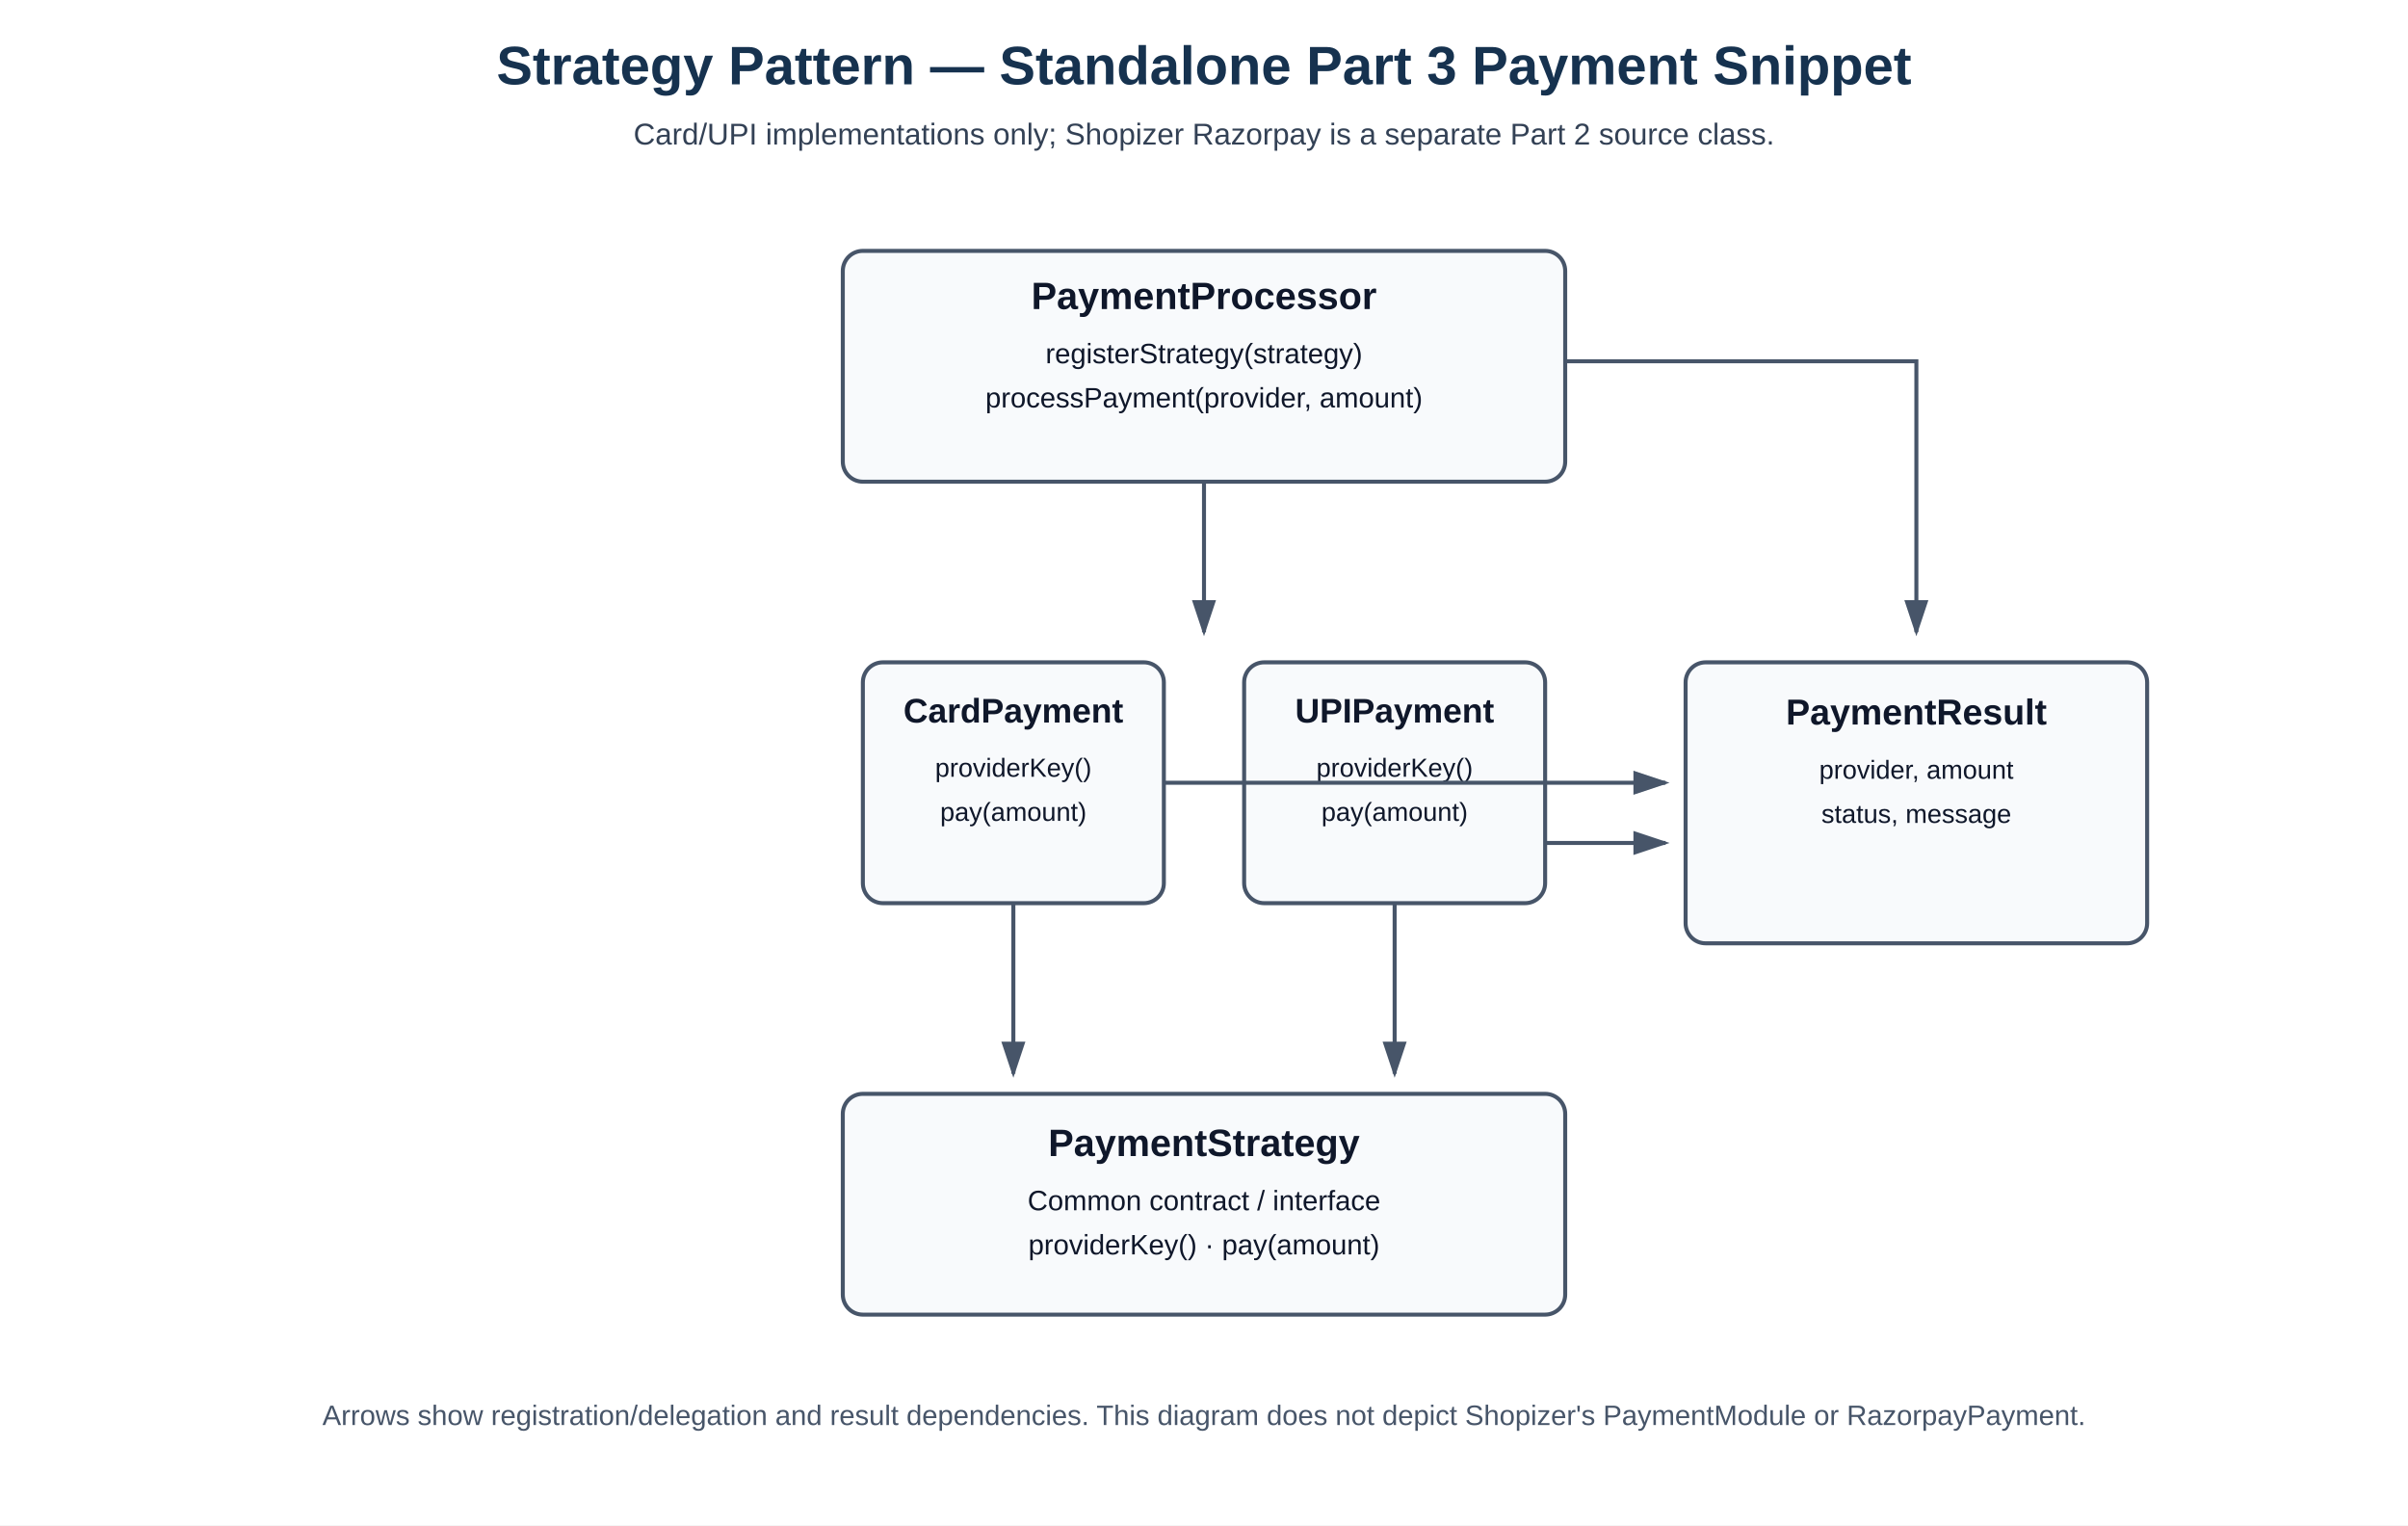
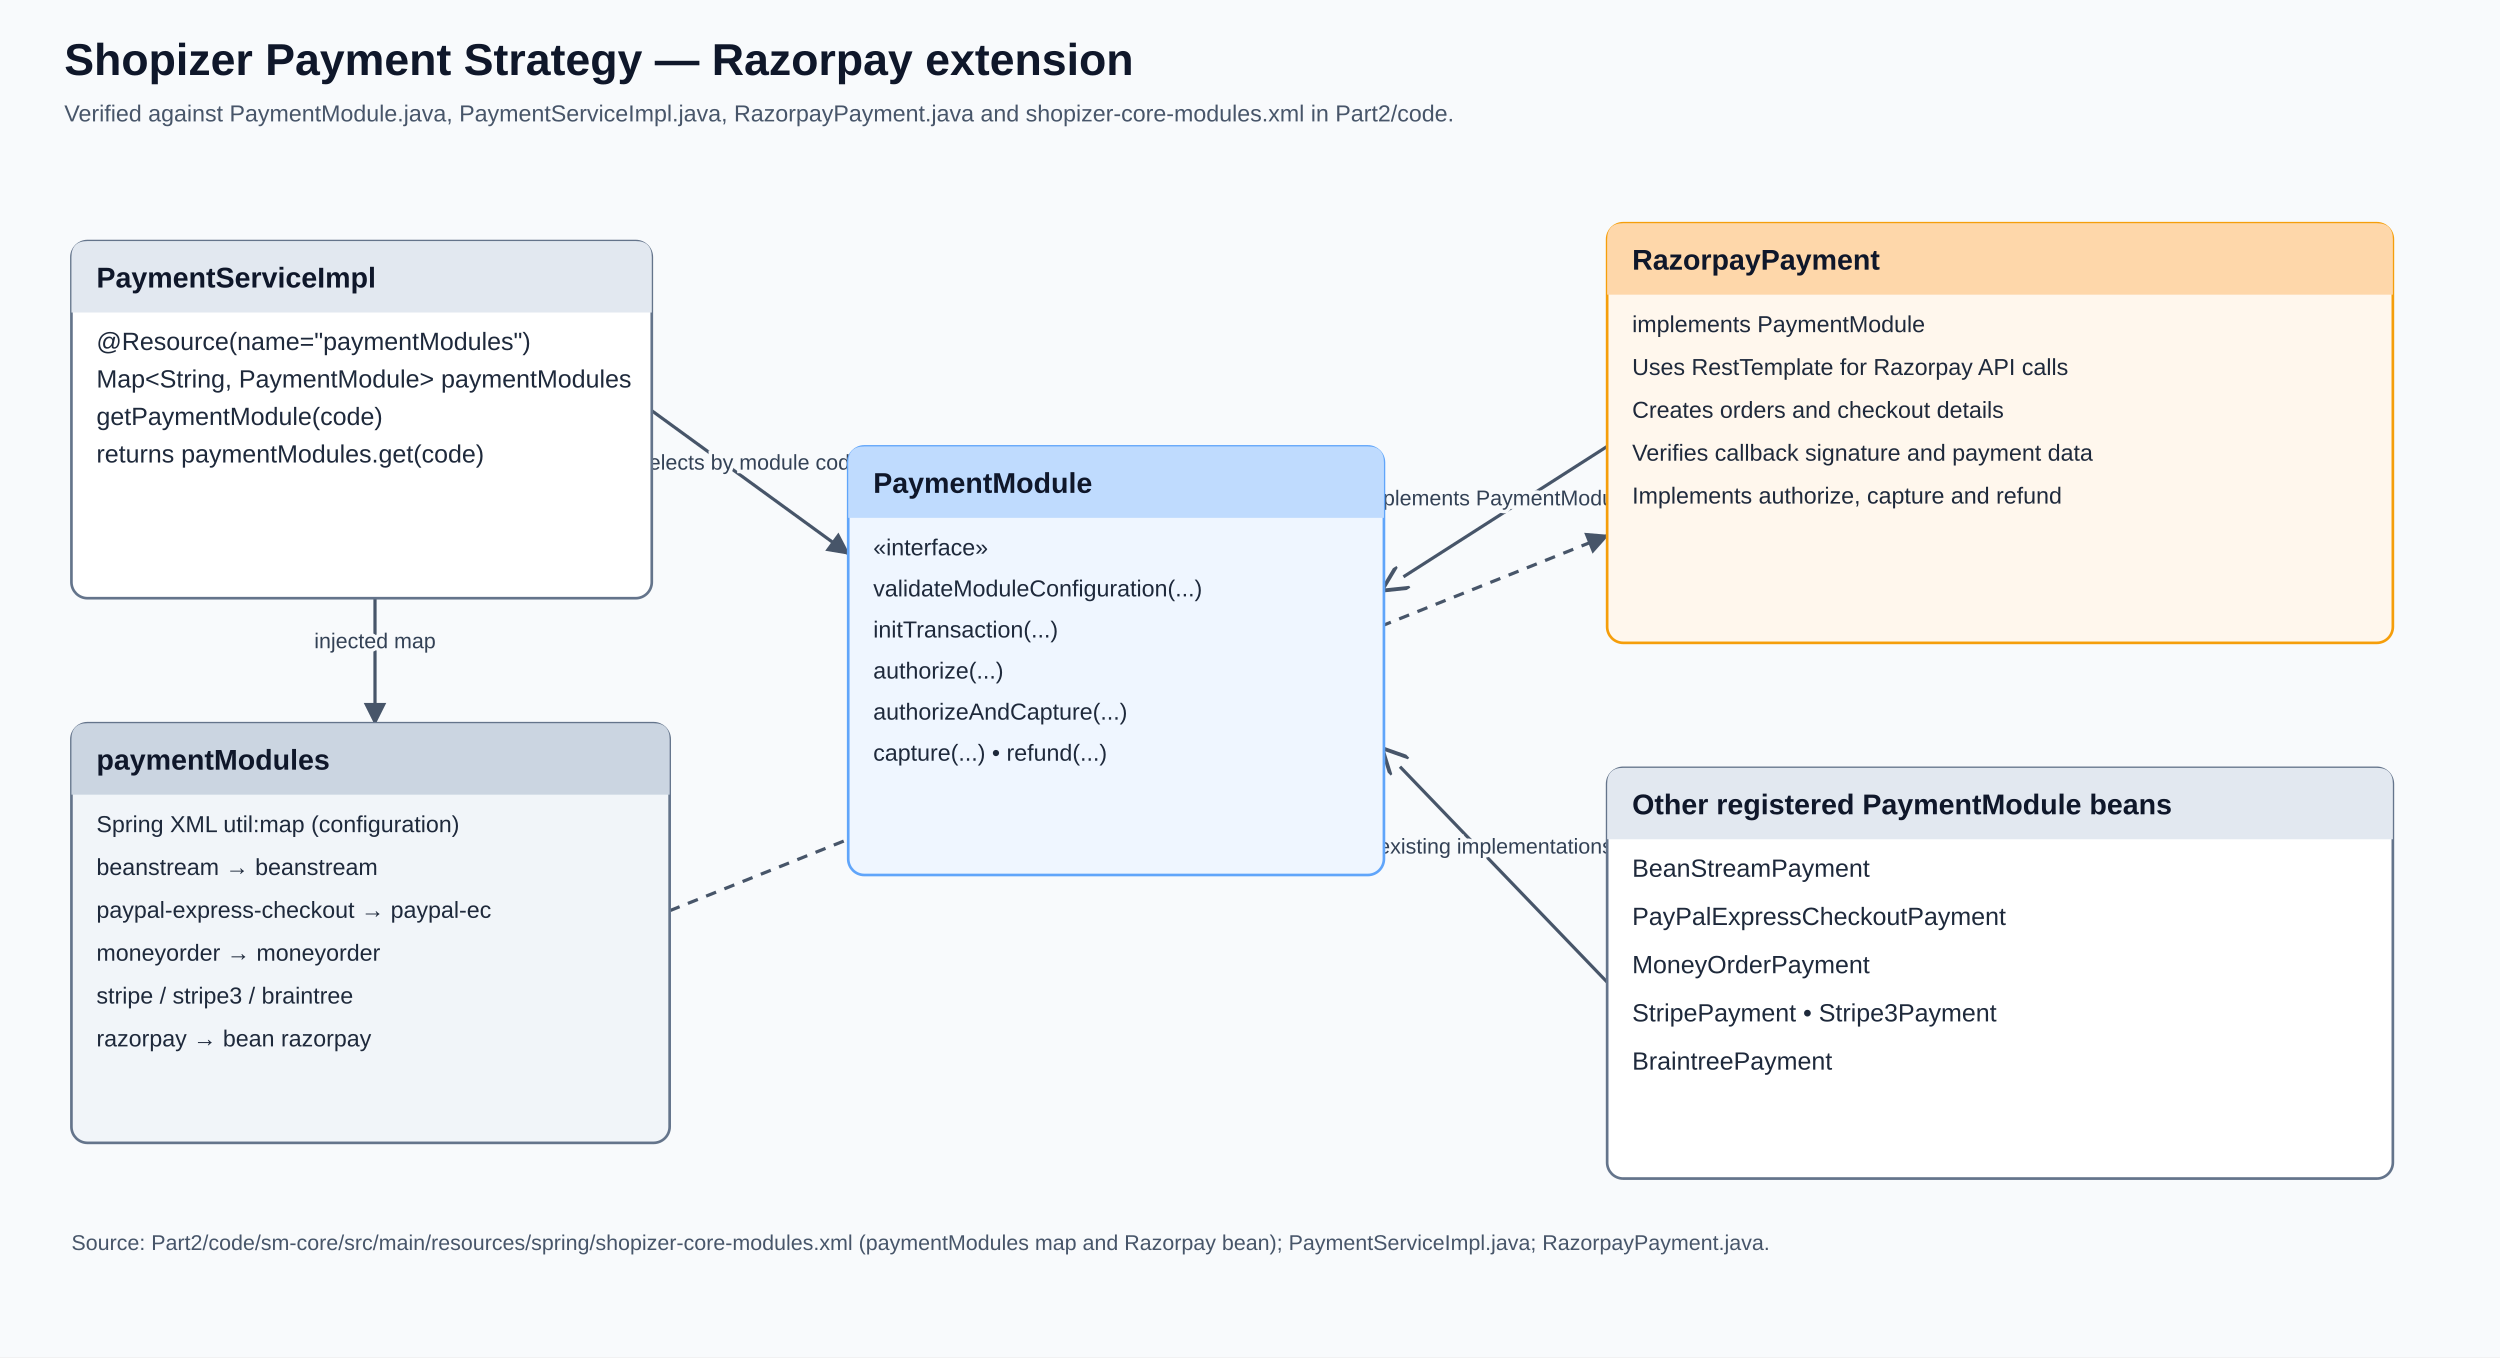
- <svg xmlns="http://www.w3.org/2000/svg" width="1200" height="760" viewBox="0 0 1200 760">
-   <rect width="1200" height="760" fill="#ffffff" />
-   <text x="600" y="42" font-family="Arial" font-size="27" font-weight="bold" text-anchor="middle" fill="#16324f">Strategy Pattern — Standalone Part 3 Payment Snippet</text>
-   <text x="600" y="72" font-family="Arial" font-size="15" text-anchor="middle" fill="#334155">Card/UPI implementations only; Shopizer Razorpay is a separate Part 2 source class.</text>
+ <svg xmlns="http://www.w3.org/2000/svg" width="1400" height="760" viewBox="0 0 1400 760" role="img" aria-labelledby="title desc">
  <defs>
-     <marker id="arrow" markerWidth="10" markerHeight="10" refX="8" refY="3" orient="auto">
-       <path d="M0,0 L0,6 L9,3 z" fill="#475569" />
+     <marker id="arrow" viewBox="0 0 10 10" refX="9" refY="5" markerWidth="7" markerHeight="7" orient="auto-start-reverse">
+       <path d="M 0 0 L 10 5 L 0 10 z" fill="#475569" />
+     </marker>
+     <marker id="openArrow" viewBox="0 0 10 10" refX="9" refY="5" markerWidth="8" markerHeight="8" orient="auto-start-reverse">
+       <path d="M 0 0 L 10 5 L 0 10" stroke="#475569" stroke-width="1.5" fill="#f8fafc" />
    </marker>
  </defs>
-   <g stroke="#475569" stroke-width="2" fill="#f8fafc">
-     <rect x="420" y="125" width="360" height="115" rx="10" />
-     <rect x="430" y="330" width="150" height="120" rx="10" />
-     <rect x="620" y="330" width="150" height="120" rx="10" />
-     <rect x="840" y="330" width="230" height="140" rx="10" />
-     <rect x="420" y="545" width="360" height="110" rx="10" />
+   <rect width="1400" height="760" fill="#f8fafc" />
+   <text x="36" y="42" font-family="Arial,Helvetica,sans-serif" font-size="25" font-weight="700" fill="#0f172a">Shopizer Payment Strategy — Razorpay extension</text>
+   <text x="36" y="68" font-family="Arial,Helvetica,sans-serif" font-size="13" fill="#475569">Verified against PaymentModule.java, PaymentServiceImpl.java, RazorpayPayment.java and shopizer-core-modules.xml in Part2/code.</text>
+   <path d="M 210 335 L 210 405" fill="none" stroke="#475569" stroke-width="1.8" marker-end="url(#arrow)" />
+   <text x="210" y="363" text-anchor="middle" font-family="Arial,Helvetica,sans-serif" font-size="12" fill="#334155" stroke="#f8fafc" stroke-width="4" paint-order="stroke">injected map</text>
+   <path d="M 365 230 L 475 310" fill="none" stroke="#475569" stroke-width="1.8" marker-end="url(#arrow)" />
+   <text x="420" y="263" text-anchor="middle" font-family="Arial,Helvetica,sans-serif" font-size="12" fill="#334155" stroke="#f8fafc" stroke-width="4" paint-order="stroke">selects by module code</text>
+   <path d="M 375 510 L 900 300" fill="none" stroke="#475569" stroke-width="1.8" stroke-dasharray="6 5" marker-end="url(#arrow)" />
+   <text x="637.5" y="398" text-anchor="middle" font-family="Arial,Helvetica,sans-serif" font-size="12" fill="#334155" stroke="#f8fafc" stroke-width="4" paint-order="stroke">registered bean: razorpay</text>
+   <path d="M 900 250 L 775 330" fill="none" stroke="#475569" stroke-width="1.8" marker-end="url(#openArrow)" />
+   <text x="837.5" y="283" text-anchor="middle" font-family="Arial,Helvetica,sans-serif" font-size="12" fill="#334155" stroke="#f8fafc" stroke-width="4" paint-order="stroke">implements PaymentModule</text>
+   <path d="M 900 550 L 775 420" fill="none" stroke="#475569" stroke-width="1.8" marker-end="url(#openArrow)" />
+   <text x="837.5" y="478" text-anchor="middle" font-family="Arial,Helvetica,sans-serif" font-size="12" fill="#334155" stroke="#f8fafc" stroke-width="4" paint-order="stroke">existing implementations</text>
+   <g>
+     <rect x="40" y="135" width="325" height="200" rx="9" fill="#ffffff" stroke="#64748b" stroke-width="1.5" />
+     <path d="M 49 135 H 356 Q 365 135 365 144 V 175 H 40 V 144 Q 40 135 49 135" fill="#e2e8f0" />
+     <text x="54" y="161" font-family="Arial,Helvetica,sans-serif" font-size="16" font-weight="700" fill="#0f172a">PaymentServiceImpl</text>
+     <text x="54" y="196" font-family="Arial,Helvetica,sans-serif" font-size="14" fill="#1e293b">@Resource(name="paymentModules")</text>
+     <text x="54" y="217" font-family="Arial,Helvetica,sans-serif" font-size="14" fill="#1e293b">Map&lt;String, PaymentModule&gt; paymentModules</text>
+     <text x="54" y="238" font-family="Arial,Helvetica,sans-serif" font-size="14" fill="#1e293b">getPaymentModule(code)</text>
+     <text x="54" y="259" font-family="Arial,Helvetica,sans-serif" font-size="14" fill="#1e293b">returns paymentModules.get(code)</text>
  </g>
-   <g font-family="Arial" fill="#0f172a" text-anchor="middle">
-     <text x="600" y="154" font-size="19" font-weight="bold">PaymentProcessor</text>
-     <text x="600" y="181" font-size="14">registerStrategy(strategy)</text>
-     <text x="600" y="203" font-size="14">processPayment(provider, amount)</text>
-     <text x="505" y="360" font-size="17" font-weight="bold">CardPayment</text>
-     <text x="505" y="387" font-size="13">providerKey()</text>
-     <text x="505" y="409" font-size="13">pay(amount)</text>
-     <text x="695" y="360" font-size="17" font-weight="bold">UPIPayment</text>
-     <text x="695" y="387" font-size="13">providerKey()</text>
-     <text x="695" y="409" font-size="13">pay(amount)</text>
-     <text x="955" y="361" font-size="18" font-weight="bold">PaymentResult</text>
-     <text x="955" y="388" font-size="13">provider, amount</text>
-     <text x="955" y="410" font-size="13">status, message</text>
-     <text x="600" y="576" font-size="19" font-weight="bold">PaymentStrategy</text>
-     <text x="600" y="603" font-size="14">Common contract / interface</text>
-     <text x="600" y="625" font-size="14">providerKey() · pay(amount)</text>
+   <g>
+     <rect x="40" y="405" width="335" height="235" rx="9" fill="#f1f5f9" stroke="#64748b" stroke-width="1.5" />
+     <path d="M 49 405 H 366 Q 375 405 375 414 V 445 H 40 V 414 Q 40 405 49 405" fill="#cbd5e1" />
+     <text x="54" y="431" font-family="Arial,Helvetica,sans-serif" font-size="16" font-weight="700" fill="#0f172a">paymentModules</text>
+     <text x="54" y="466" font-family="Arial,Helvetica,sans-serif" font-size="13" fill="#1e293b">Spring XML util:map (configuration)</text>
+     <text x="54" y="490" font-family="Arial,Helvetica,sans-serif" font-size="13" fill="#1e293b">beanstream → beanstream</text>
+     <text x="54" y="514" font-family="Arial,Helvetica,sans-serif" font-size="13" fill="#1e293b">paypal-express-checkout → paypal-ec</text>
+     <text x="54" y="538" font-family="Arial,Helvetica,sans-serif" font-size="13" fill="#1e293b">moneyorder → moneyorder</text>
+     <text x="54" y="562" font-family="Arial,Helvetica,sans-serif" font-size="13" fill="#1e293b">stripe / stripe3 / braintree</text>
+     <text x="54" y="586" font-family="Arial,Helvetica,sans-serif" font-size="13" fill="#1e293b">razorpay → bean razorpay</text>
  </g>
-   <g stroke="#475569" stroke-width="2" fill="none" marker-end="url(#arrow)">
-     <path d="M505 450 L505 500 L505 535" />
-     <path d="M695 450 L695 500 L695 535" />
-     <path d="M600 240 L600 285 L600 315" />
-     <path d="M780 180 L955 180 L955 315" />
-     <path d="M580 390 L830 390" />
-     <path d="M770 420 L830 420" />
+   <g>
+     <rect x="475" y="250" width="300" height="240" rx="9" fill="#eff6ff" stroke="#60a5fa" stroke-width="1.5" />
+     <path d="M 484 250 H 766 Q 775 250 775 259 V 290 H 475 V 259 Q 475 250 484 250" fill="#bfdbfe" />
+     <text x="489" y="276" font-family="Arial,Helvetica,sans-serif" font-size="16" font-weight="700" fill="#0f172a">PaymentModule</text>
+     <text x="489" y="311" font-family="Arial,Helvetica,sans-serif" font-size="13" fill="#1e293b">«interface»</text>
+     <text x="489" y="334" font-family="Arial,Helvetica,sans-serif" font-size="13" fill="#1e293b">validateModuleConfiguration(...)</text>
+     <text x="489" y="357" font-family="Arial,Helvetica,sans-serif" font-size="13" fill="#1e293b">initTransaction(...)</text>
+     <text x="489" y="380" font-family="Arial,Helvetica,sans-serif" font-size="13" fill="#1e293b">authorize(...)</text>
+     <text x="489" y="403" font-family="Arial,Helvetica,sans-serif" font-size="13" fill="#1e293b">authorizeAndCapture(...)</text>
+     <text x="489" y="426" font-family="Arial,Helvetica,sans-serif" font-size="13" fill="#1e293b">capture(...)  •  refund(...)</text>
  </g>
-   <text x="600" y="710" font-family="Arial" font-size="14" text-anchor="middle" fill="#475569">Arrows show registration/delegation and result dependencies. This diagram does not depict Shopizer's PaymentModule or RazorpayPayment.</text>
+   <g>
+     <rect x="900" y="125" width="440" height="235" rx="9" fill="#fff7ed" stroke="#f59e0b" stroke-width="1.5" />
+     <path d="M 909 125 H 1331 Q 1340 125 1340 134 V 165 H 900 V 134 Q 900 125 909 125" fill="#fed7aa" />
+     <text x="914" y="151" font-family="Arial,Helvetica,sans-serif" font-size="16" font-weight="700" fill="#0f172a">RazorpayPayment</text>
+     <text x="914" y="186" font-family="Arial,Helvetica,sans-serif" font-size="13" fill="#1e293b">implements PaymentModule</text>
+     <text x="914" y="210" font-family="Arial,Helvetica,sans-serif" font-size="13" fill="#1e293b">Uses RestTemplate for Razorpay API calls</text>
+     <text x="914" y="234" font-family="Arial,Helvetica,sans-serif" font-size="13" fill="#1e293b">Creates orders and checkout details</text>
+     <text x="914" y="258" font-family="Arial,Helvetica,sans-serif" font-size="13" fill="#1e293b">Verifies callback signature and payment data</text>
+     <text x="914" y="282" font-family="Arial,Helvetica,sans-serif" font-size="13" fill="#1e293b">Implements authorize, capture and refund</text>
+   </g>
+   <g>
+     <rect x="900" y="430" width="440" height="230" rx="9" fill="#ffffff" stroke="#64748b" stroke-width="1.5" />
+     <path d="M 909 430 H 1331 Q 1340 430 1340 439 V 470 H 900 V 439 Q 900 430 909 430" fill="#e2e8f0" />
+     <text x="914" y="456" font-family="Arial,Helvetica,sans-serif" font-size="16" font-weight="700" fill="#0f172a">Other registered PaymentModule beans</text>
+     <text x="914" y="491" font-family="Arial,Helvetica,sans-serif" font-size="14" fill="#1e293b">BeanStreamPayment</text>
+     <text x="914" y="518" font-family="Arial,Helvetica,sans-serif" font-size="14" fill="#1e293b">PayPalExpressCheckoutPayment</text>
+     <text x="914" y="545" font-family="Arial,Helvetica,sans-serif" font-size="14" fill="#1e293b">MoneyOrderPayment</text>
+     <text x="914" y="572" font-family="Arial,Helvetica,sans-serif" font-size="14" fill="#1e293b">StripePayment  •  Stripe3Payment</text>
+     <text x="914" y="599" font-family="Arial,Helvetica,sans-serif" font-size="14" fill="#1e293b">BraintreePayment</text>
+   </g>
+   <text x="40" y="700" font-family="Arial,Helvetica,sans-serif" font-size="12" fill="#475569">Source: Part2/code/sm-core/src/main/resources/spring/shopizer-core-modules.xml (paymentModules map and Razorpay bean); PaymentServiceImpl.java; RazorpayPayment.java.</text>
</svg>
